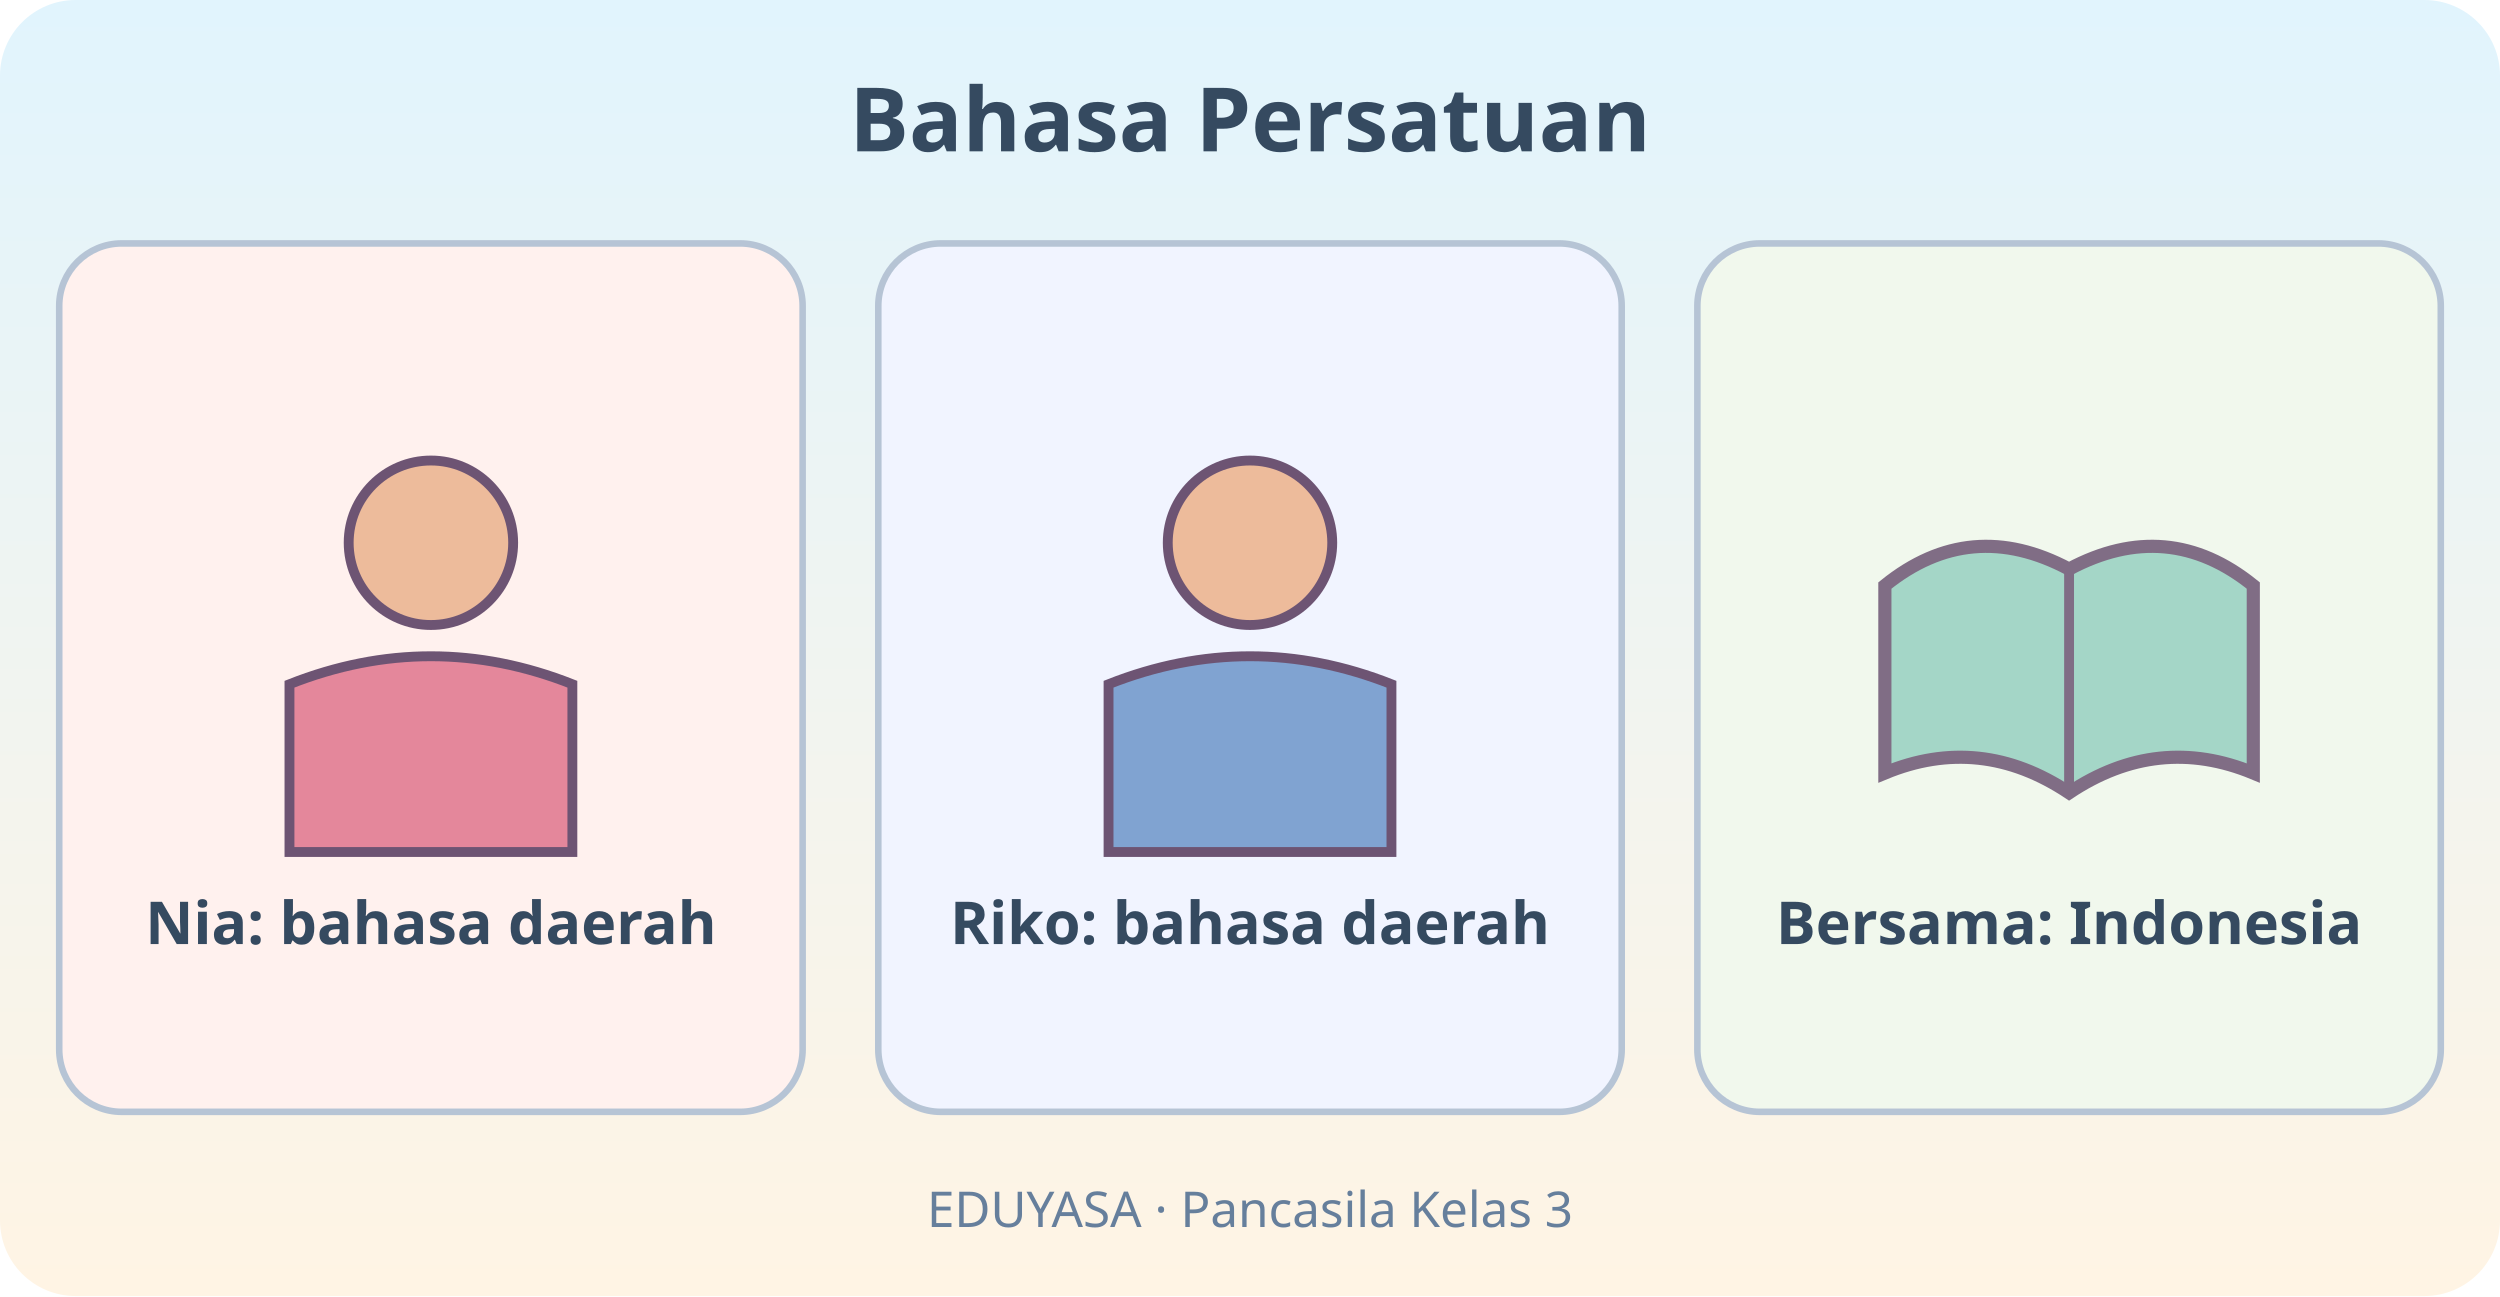
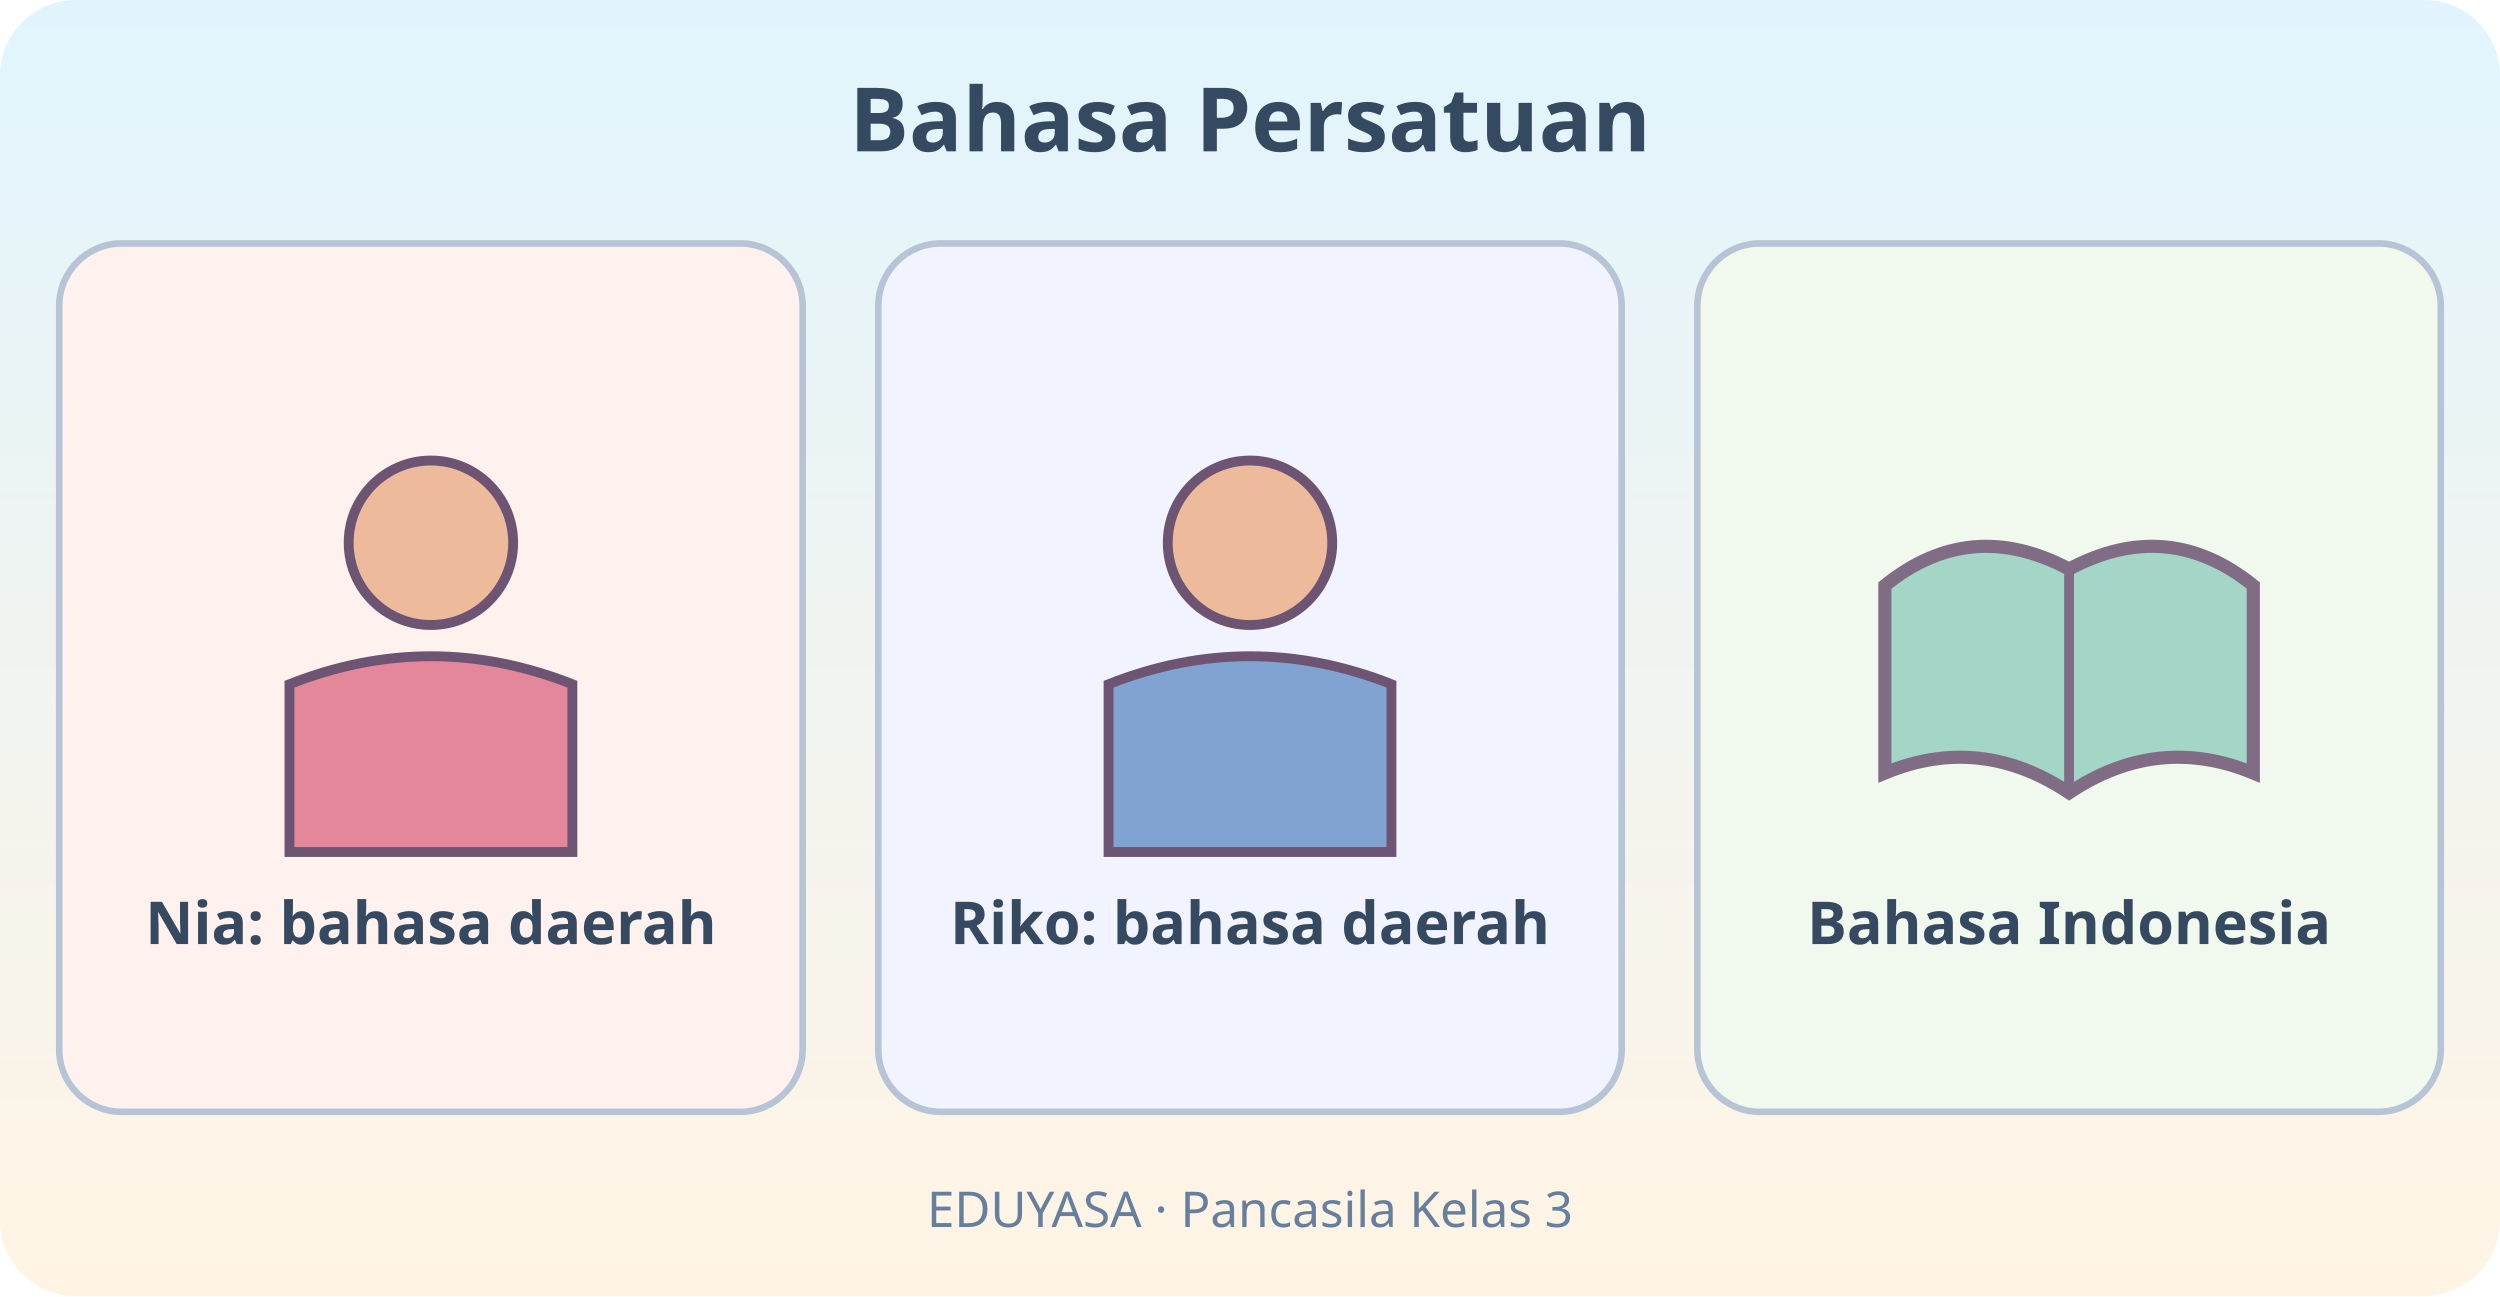
<svg xmlns="http://www.w3.org/2000/svg" viewBox="0 0 760 394" role="img" aria-labelledby="t d">
  <defs>
    <linearGradient id="bg" x2="0" y2="1">
      <stop stop-color="#e1f4fd" />
      <stop offset="1" stop-color="#fff4e4" />
    </linearGradient>
  </defs>
  <rect width="760" height="394" rx="23" fill="url(#bg)" />
  <text x="380" y="46" font-family="sans-serif" font-weight="700" text-anchor="middle" font-size="27" fill="#354a60">Bahasa Persatuan</text>
  <rect x="18" y="74" width="226" height="264" rx="19" fill="#fff1ee" stroke="#b6c4d5" stroke-width="2" />
  <g transform="translate(131 195)">
    <circle cy="-30" r="25" fill="#edbb9b" stroke="#6d5473" stroke-width="3" />
    <path d="M-43 64V13Q0-4 43 13V64Z" fill="#e4879b" stroke="#6d5473" stroke-width="3" />
  </g>
  <text x="131" y="287" font-family="sans-serif" text-anchor="middle" font-size="18" font-weight="700" fill="#354a60">Nia: bahasa daerah</text>
  <rect x="267" y="74" width="226" height="264" rx="19" fill="#f1f4ff" stroke="#b6c4d5" stroke-width="2" />
  <g transform="translate(380 195)">
    <circle cy="-30" r="25" fill="#edbb9b" stroke="#6d5473" stroke-width="3" />
    <path d="M-43 64V13Q0-4 43 13V64Z" fill="#80a3d1" stroke="#6d5473" stroke-width="3" />
  </g>
  <text x="380" y="287" font-family="sans-serif" text-anchor="middle" font-size="18" font-weight="700" fill="#354a60">Riko: bahasa daerah</text>
  <rect x="516" y="74" width="226" height="264" rx="19" fill="#f1f8ed" stroke="#b6c4d5" stroke-width="2" />
  <g transform="translate(629 195)">
    <path d="M0-22Q-30-38-56-17V40Q-27 28 0 46Q27 28 56 40V-17Q30-38 0-22Z" fill="#a4d6c7" stroke="#806d85" stroke-width="4" />
    <path d="M0-22V46" stroke="#806d85" stroke-width="3" />
  </g>
-   <text x="629" y="287" font-family="sans-serif" text-anchor="middle" font-size="18" font-weight="700" fill="#354a60">Bersama: Indonesia</text>
+   <text x="629" y="287" font-family="sans-serif" text-anchor="middle" font-size="18" font-weight="700" fill="#354a60">Bahasa Indonesia</text>
  <text x="380" y="373" font-size="15" font-family="sans-serif" text-anchor="middle" fill="#667f9c">EDUYASA · Pancasila Kelas 3</text>
</svg>
